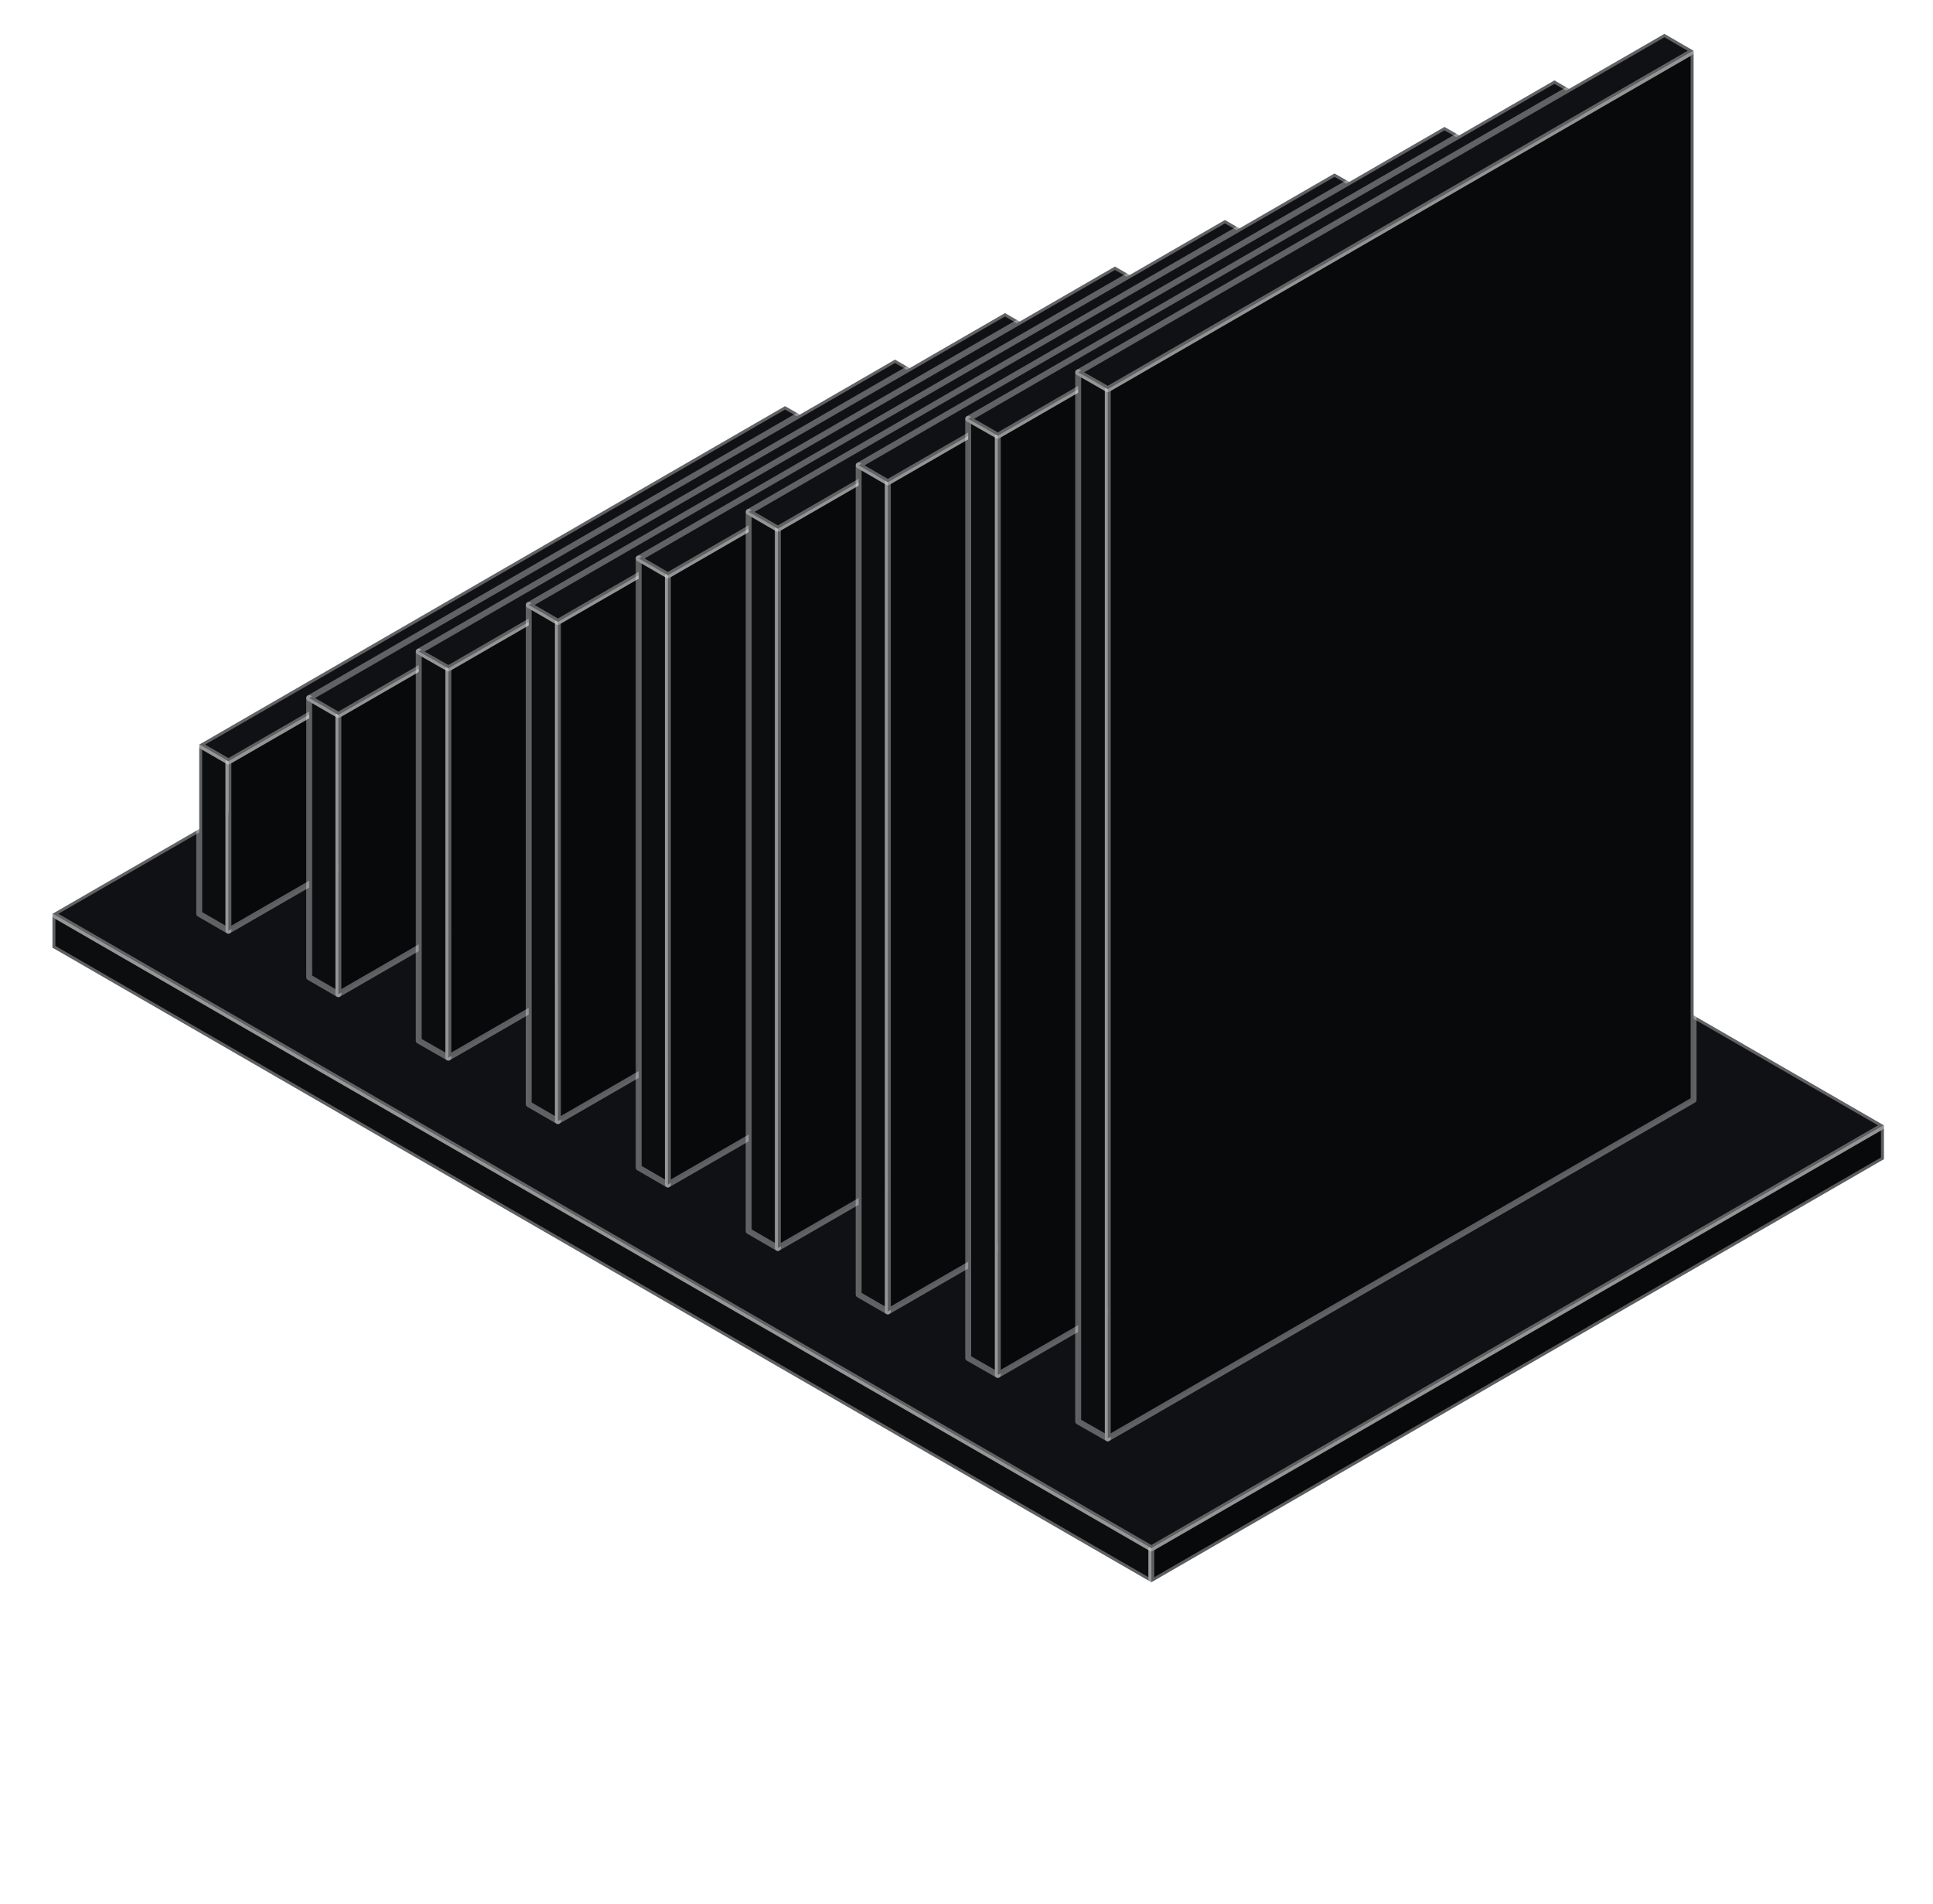
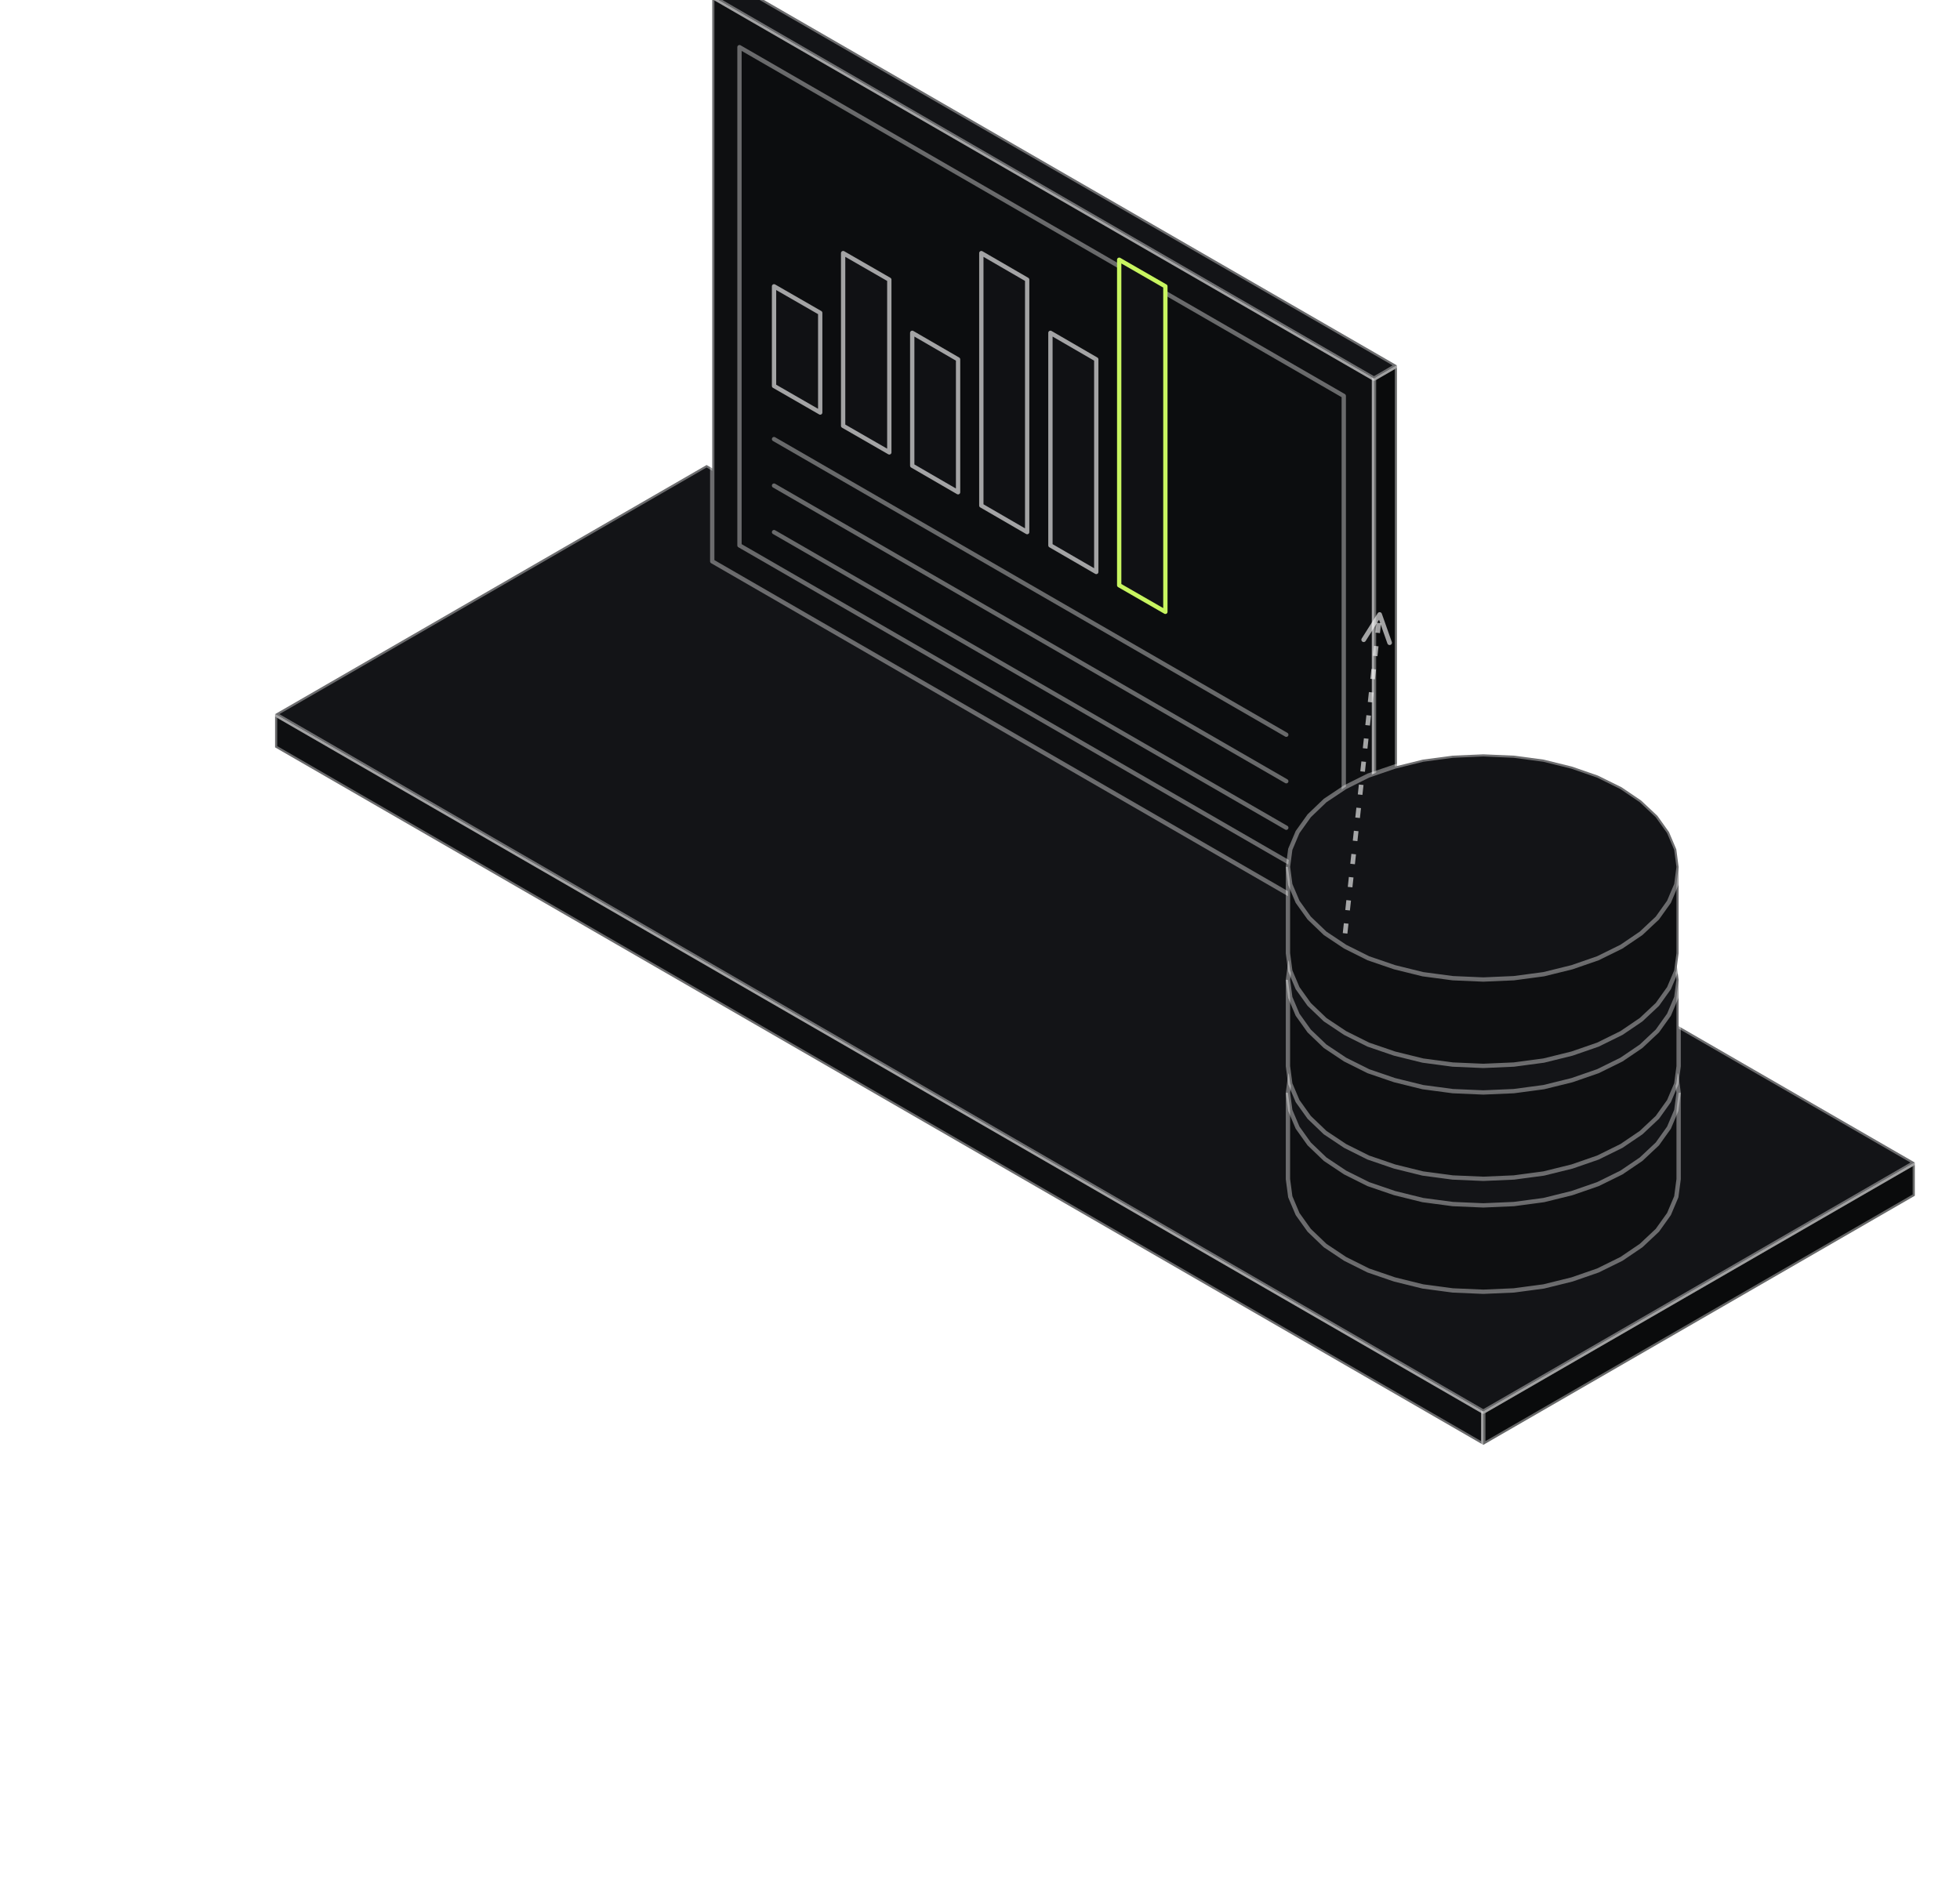
- <svg xmlns="http://www.w3.org/2000/svg" viewBox="-151 -144 457 450" fill="none" aria-hidden="true">
-   <path d="M -138.6 80.0 L 121.2 230.0 L 121.2 222.0 L -138.6 72.0 Z" fill="#0c0d0f" stroke="rgba(255,255,255,.34)" stroke-width="1.4" stroke-linejoin="round" />
-   <path d="M 294.4 130.0 L 121.2 230.0 L 121.2 222.0 L 294.4 122.0 Z" fill="#08090a" stroke="rgba(255,255,255,.34)" stroke-width="1.4" stroke-linejoin="round" />
-   <path d="M 34.6 -28.0 L 294.4 122.0 L 121.2 222.0 L -138.6 72.0 Z" fill="#101114" stroke="rgba(255,255,255,.34)" stroke-width="1.4" stroke-linejoin="round" />
-   <path d="M -103.9 72.0 L -97.0 76.0 L -97.0 36.0 L -103.9 32.0 Z" fill="#0c0d0f" stroke="rgba(255,255,255,.34)" stroke-width="1.4" stroke-linejoin="round" />
-   <path d="M 41.6 -4.0 L -97.0 76.0 L -97.0 36.0 L 41.6 -44.0 Z" fill="#08090a" stroke="rgba(255,255,255,.34)" stroke-width="1.4" stroke-linejoin="round" />
-   <path d="M 34.6 -48.0 L 41.6 -44.0 L -97.0 36.0 L -103.9 32.0 Z" fill="#101114" stroke="rgba(255,255,255,.34)" stroke-width="1.4" stroke-linejoin="round" />
-   <path d="M -77.9 87.0 L -71.0 91.0 L -71.0 25.0 L -77.9 21.0 Z" fill="#0c0d0f" stroke="rgba(255,255,255,.34)" stroke-width="1.4" stroke-linejoin="round" />
-   <path d="M 67.5 11.0 L -71.0 91.0 L -71.0 25.0 L 67.5 -55.0 Z" fill="#08090a" stroke="rgba(255,255,255,.34)" stroke-width="1.4" stroke-linejoin="round" />
-   <path d="M 60.6 -59.0 L 67.5 -55.0 L -71.0 25.0 L -77.9 21.0 Z" fill="#101114" stroke="rgba(255,255,255,.34)" stroke-width="1.4" stroke-linejoin="round" />
-   <path d="M -52.0 102.0 L -45.0 106.0 L -45.0 14.0 L -52.0 10.0 Z" fill="#0c0d0f" stroke="rgba(255,255,255,.34)" stroke-width="1.4" stroke-linejoin="round" />
-   <path d="M 93.5 26.0 L -45.0 106.0 L -45.0 14.0 L 93.5 -66.0 Z" fill="#08090a" stroke="rgba(255,255,255,.34)" stroke-width="1.4" stroke-linejoin="round" />
-   <path d="M 86.6 -70.0 L 93.5 -66.0 L -45.0 14.0 L -52.0 10.0 Z" fill="#101114" stroke="rgba(255,255,255,.34)" stroke-width="1.4" stroke-linejoin="round" />
-   <path d="M -26.0 117.0 L -19.1 121.0 L -19.1 3.0 L -26.0 -1.0 Z" fill="#0c0d0f" stroke="rgba(255,255,255,.34)" stroke-width="1.4" stroke-linejoin="round" />
-   <path d="M 119.5 41.0 L -19.1 121.0 L -19.1 3.0 L 119.5 -77.0 Z" fill="#08090a" stroke="rgba(255,255,255,.34)" stroke-width="1.4" stroke-linejoin="round" />
-   <path d="M 112.6 -81.0 L 119.5 -77.0 L -19.1 3.0 L -26.0 -1.0 Z" fill="#101114" stroke="rgba(255,255,255,.34)" stroke-width="1.4" stroke-linejoin="round" />
-   <path d="M 0.0 132.0 L 6.9 136.0 L 6.9 -8.0 L 0.0 -12.0 Z" fill="#0c0d0f" stroke="rgba(255,255,255,.34)" stroke-width="1.4" stroke-linejoin="round" />
-   <path d="M 145.5 56.0 L 6.9 136.0 L 6.9 -8.0 L 145.5 -88.0 Z" fill="#08090a" stroke="rgba(255,255,255,.34)" stroke-width="1.4" stroke-linejoin="round" />
-   <path d="M 138.6 -92.0 L 145.5 -88.0 L 6.9 -8.0 L 0.0 -12.0 Z" fill="#101114" stroke="rgba(255,255,255,.34)" stroke-width="1.4" stroke-linejoin="round" />
-   <path d="M 26.0 147.0 L 32.9 151.0 L 32.9 -19.0 L 26.0 -23.0 Z" fill="#0c0d0f" stroke="rgba(255,255,255,.34)" stroke-width="1.4" stroke-linejoin="round" />
-   <path d="M 171.5 71.0 L 32.9 151.0 L 32.9 -19.0 L 171.5 -99.0 Z" fill="#08090a" stroke="rgba(255,255,255,.34)" stroke-width="1.4" stroke-linejoin="round" />
-   <path d="M 164.5 -103.0 L 171.5 -99.0 L 32.9 -19.0 L 26.0 -23.0 Z" fill="#101114" stroke="rgba(255,255,255,.34)" stroke-width="1.4" stroke-linejoin="round" />
-   <path d="M 52.0 162.0 L 58.9 166.0 L 58.9 -30.0 L 52.0 -34.0 Z" fill="#0c0d0f" stroke="rgba(255,255,255,.34)" stroke-width="1.4" stroke-linejoin="round" />
-   <path d="M 197.5 86.0 L 58.9 166.0 L 58.9 -30.0 L 197.5 -110.0 Z" fill="#08090a" stroke="rgba(255,255,255,.34)" stroke-width="1.4" stroke-linejoin="round" />
-   <path d="M 190.5 -114.0 L 197.5 -110.0 L 58.9 -30.0 L 52.0 -34.0 Z" fill="#101114" stroke="rgba(255,255,255,.34)" stroke-width="1.4" stroke-linejoin="round" />
-   <path d="M 77.9 177.0 L 84.9 181.0 L 84.9 -41.0 L 77.9 -45.0 Z" fill="#0c0d0f" stroke="rgba(255,255,255,.34)" stroke-width="1.4" stroke-linejoin="round" />
-   <path d="M 223.4 101.0 L 84.9 181.0 L 84.9 -41.0 L 223.4 -121.0 Z" fill="#08090a" stroke="rgba(255,255,255,.34)" stroke-width="1.4" stroke-linejoin="round" />
-   <path d="M 216.5 -125.0 L 223.4 -121.0 L 84.9 -41.0 L 77.9 -45.0 Z" fill="#101114" stroke="rgba(255,255,255,.34)" stroke-width="1.4" stroke-linejoin="round" />
-   <path d="M 103.9 192.0 L 110.9 196.0 L 110.9 -52.0 L 103.9 -56.0 Z" fill="#0c0d0f" stroke="rgba(255,255,255,.34)" stroke-width="1.4" stroke-linejoin="round" />
-   <path d="M 249.4 116.0 L 110.9 196.0 L 110.9 -52.0 L 249.4 -132.0 Z" fill="#08090a" stroke="rgba(255,255,255,.34)" stroke-width="1.4" stroke-linejoin="round" />
-   <path d="M 242.5 -136.0 L 249.4 -132.0 L 110.9 -52.0 L 103.9 -56.0 Z" fill="#101114" stroke="rgba(255,255,255,.34)" stroke-width="1.4" stroke-linejoin="round" />
+ <svg xmlns="http://www.w3.org/2000/svg" viewBox="-204 -185 590 571" fill="none" aria-hidden="true">
+   <path d="M -121.2 40.0 L 242.5 250.0 L 242.5 240.0 L -121.2 30.0 Z" fill="#0e0f11" stroke="rgba(255,255,255,.38)" stroke-width="1.3" stroke-linejoin="round" stroke-linecap="round" />
+   <path d="M 372.4 175.0 L 242.5 250.0 L 242.5 240.0 L 372.4 165.0 Z" fill="#0a0b0c" stroke="rgba(255,255,255,.38)" stroke-width="1.3" stroke-linejoin="round" stroke-linecap="round" />
+   <path d="M 8.7 -45.0 L 372.4 165.0 L 242.5 240.0 L -121.2 30.0 Z" fill="#131417" stroke="rgba(255,255,255,.38)" stroke-width="1.3" stroke-linejoin="round" stroke-linecap="round" />
+   <path d="M 10.4 -16.0 L 209.6 99.0 L 209.6 -71.0 L 10.4 -186.0 Z" fill="#0e0f11" stroke="rgba(255,255,255,.38)" stroke-width="1.3" stroke-linejoin="round" stroke-linecap="round" />
+   <path d="M 216.5 95.0 L 209.6 99.0 L 209.6 -71.0 L 216.5 -75.0 Z" fill="#0a0b0c" stroke="rgba(255,255,255,.38)" stroke-width="1.3" stroke-linejoin="round" stroke-linecap="round" />
+   <path d="M 17.3 -190.0 L 216.5 -75.0 L 209.6 -71.0 L 10.4 -186.0 Z" fill="#131417" stroke="rgba(255,255,255,.38)" stroke-width="1.3" stroke-linejoin="round" stroke-linecap="round" />
+   <path d="M 18.6 -20.8 L 200.5 84.2 L 200.5 -65.8 L 18.6 -170.8 Z" fill="#0c0d0f" stroke="rgba(255,255,255,.38)" stroke-width="1.3" stroke-linejoin="round" stroke-linecap="round" />
+   <path d="M 29.0 -68.8 L 42.9 -60.8 L 42.9 -90.8 L 29.0 -98.8 Z" fill="#101114" stroke="rgba(255,255,255,.62)" stroke-width="1.3" stroke-linejoin="round" stroke-linecap="round" />
+   <path d="M 49.8 -56.8 L 63.7 -48.8 L 63.7 -100.8 L 49.8 -108.8 Z" fill="#101114" stroke="rgba(255,255,255,.62)" stroke-width="1.3" stroke-linejoin="round" stroke-linecap="round" />
+   <path d="M 70.6 -44.8 L 84.4 -36.8 L 84.4 -76.8 L 70.6 -84.8 Z" fill="#101114" stroke="rgba(255,255,255,.62)" stroke-width="1.3" stroke-linejoin="round" stroke-linecap="round" />
+   <path d="M 91.4 -32.8 L 105.2 -24.8 L 105.2 -100.8 L 91.4 -108.8 Z" fill="#101114" stroke="rgba(255,255,255,.62)" stroke-width="1.3" stroke-linejoin="round" stroke-linecap="round" />
+   <path d="M 112.2 -20.8 L 126.0 -12.8 L 126.0 -76.8 L 112.2 -84.8 Z" fill="#101114" stroke="rgba(255,255,255,.62)" stroke-width="1.3" stroke-linejoin="round" stroke-linecap="round" />
+   <path d="M 132.9 -8.8 L 146.8 -0.8 L 146.8 -98.8 L 132.9 -106.8 Z" fill="#101114" stroke="#c8f560" stroke-width="1.3" stroke-linejoin="round" stroke-linecap="round" />
+   <path d="M 29.0 -52.8 L 183.2 36.2" fill="none" stroke="rgba(255,255,255,.38)" stroke-width="1.3" stroke-linejoin="round" stroke-linecap="round" />
+   <path d="M 29.0 -38.8 L 183.2 50.2" fill="none" stroke="rgba(255,255,255,.38)" stroke-width="1.3" stroke-linejoin="round" stroke-linecap="round" />
+   <path d="M 29.0 -24.8 L 183.2 64.2" fill="none" stroke="rgba(255,255,255,.38)" stroke-width="1.3" stroke-linejoin="round" stroke-linecap="round" />
+   <path d="M 183.7 144.0 L 183.7 170.0 L 184.4 175.3 L 186.6 180.5 L 190.1 185.4 L 194.9 190.0 L 200.9 194.0 L 207.9 197.5 L 215.8 200.2 L 224.3 202.3 L 233.3 203.5 L 242.5 203.9 L 251.7 203.5 L 260.7 202.3 L 269.2 200.2 L 277.0 197.5 L 284.1 194.0 L 290.0 190.0 L 294.9 185.4 L 298.4 180.5 L 300.6 175.3 L 301.3 170.0 L 301.3 144.0" fill="#0e0f11" stroke="rgba(255,255,255,.38)" stroke-width="1.3" stroke-linejoin="round" />
+   <path d="M 284.1 168.0 L 277.0 171.5 L 269.2 174.2 L 260.7 176.3 L 251.7 177.5 L 242.5 177.9 L 233.3 177.5 L 224.3 176.3 L 215.8 174.2 L 207.9 171.5 L 200.9 168.0 L 194.9 164.0 L 190.1 159.4 L 186.6 154.5 L 184.4 149.3 L 183.7 144.0 L 184.4 138.7 L 186.6 133.5 L 190.1 128.6 L 194.9 124.0 L 200.9 120.0 L 207.9 116.5 L 215.8 113.8 L 224.3 111.7 L 233.3 110.5 L 242.5 110.1 L 251.7 110.5 L 260.7 111.7 L 269.2 113.8 L 277.0 116.5 L 284.1 120.0 L 290.0 124.0 L 294.9 128.6 L 298.4 133.5 L 300.6 138.7 L 301.3 144.0 L 300.6 149.3 L 298.4 154.5 L 294.9 159.4 L 290.0 164.0 Z" fill="#131417" stroke="rgba(255,255,255,.38)" stroke-width="1.3" />
+   <path d="M 183.7 110.0 L 183.7 136.0 L 184.4 141.3 L 186.6 146.5 L 190.1 151.4 L 194.9 156.0 L 200.9 160.0 L 207.9 163.5 L 215.8 166.2 L 224.3 168.3 L 233.3 169.5 L 242.5 169.9 L 251.7 169.5 L 260.7 168.3 L 269.2 166.2 L 277.0 163.5 L 284.1 160.0 L 290.0 156.0 L 294.9 151.4 L 298.4 146.5 L 300.6 141.3 L 301.3 136.0 L 301.3 110.0" fill="#0e0f11" stroke="rgba(255,255,255,.38)" stroke-width="1.3" stroke-linejoin="round" />
+   <path d="M 284.1 134.0 L 277.0 137.5 L 269.2 140.2 L 260.7 142.3 L 251.7 143.5 L 242.5 143.9 L 233.3 143.5 L 224.3 142.3 L 215.8 140.2 L 207.9 137.5 L 200.9 134.0 L 194.9 130.0 L 190.1 125.4 L 186.6 120.5 L 184.4 115.3 L 183.7 110.0 L 184.4 104.7 L 186.6 99.5 L 190.1 94.6 L 194.9 90.0 L 200.9 86.0 L 207.9 82.5 L 215.8 79.8 L 224.3 77.7 L 233.3 76.5 L 242.5 76.1 L 251.7 76.5 L 260.7 77.7 L 269.2 79.8 L 277.0 82.5 L 284.1 86.0 L 290.0 90.0 L 294.9 94.6 L 298.4 99.5 L 300.6 104.7 L 301.3 110.0 L 300.6 115.3 L 298.4 120.5 L 294.9 125.4 L 290.0 130.0 Z" fill="#131417" stroke="rgba(255,255,255,.38)" stroke-width="1.3" />
+   <path d="M 183.7 76.0 L 183.7 102.0 L 184.4 107.3 L 186.6 112.5 L 190.1 117.4 L 194.9 122.0 L 200.9 126.0 L 207.9 129.5 L 215.8 132.2 L 224.3 134.3 L 233.3 135.5 L 242.5 135.9 L 251.7 135.5 L 260.7 134.3 L 269.2 132.2 L 277.0 129.5 L 284.1 126.0 L 290.0 122.0 L 294.9 117.4 L 298.4 112.5 L 300.6 107.3 L 301.3 102.0 L 301.3 76.0" fill="#0e0f11" stroke="rgba(255,255,255,.38)" stroke-width="1.3" stroke-linejoin="round" />
+   <path d="M 284.1 100.0 L 277.0 103.5 L 269.2 106.2 L 260.7 108.3 L 251.7 109.5 L 242.5 109.9 L 233.3 109.5 L 224.3 108.3 L 215.8 106.2 L 207.9 103.5 L 200.9 100.0 L 194.9 96.0 L 190.1 91.4 L 186.6 86.5 L 184.4 81.3 L 183.7 76.0 L 184.4 70.7 L 186.6 65.5 L 190.1 60.6 L 194.9 56.0 L 200.9 52.0 L 207.9 48.5 L 215.8 45.8 L 224.3 43.7 L 233.3 42.5 L 242.5 42.1 L 251.7 42.5 L 260.7 43.7 L 269.2 45.8 L 277.0 48.5 L 284.1 52.0 L 290.0 56.0 L 294.9 60.6 L 298.4 65.5 L 300.6 70.7 L 301.3 76.0 L 300.6 81.3 L 298.4 86.5 L 294.9 91.4 L 290.0 96.0 Z" fill="#131417" stroke="rgba(255,255,255,.38)" stroke-width="1.3" />
+   <line x1="200.9" y1="96.0" x2="211.3" y2="0.0" stroke="rgba(255,255,255,.62)" stroke-width="1.4" stroke-dasharray="3 4" />
+   <path d="M 214.3 8.5 L 211.3 0.0 L 206.5 7.6" fill="none" stroke="rgba(255,255,255,.62)" stroke-width="1.4" stroke-linecap="round" stroke-linejoin="round" />
</svg>
